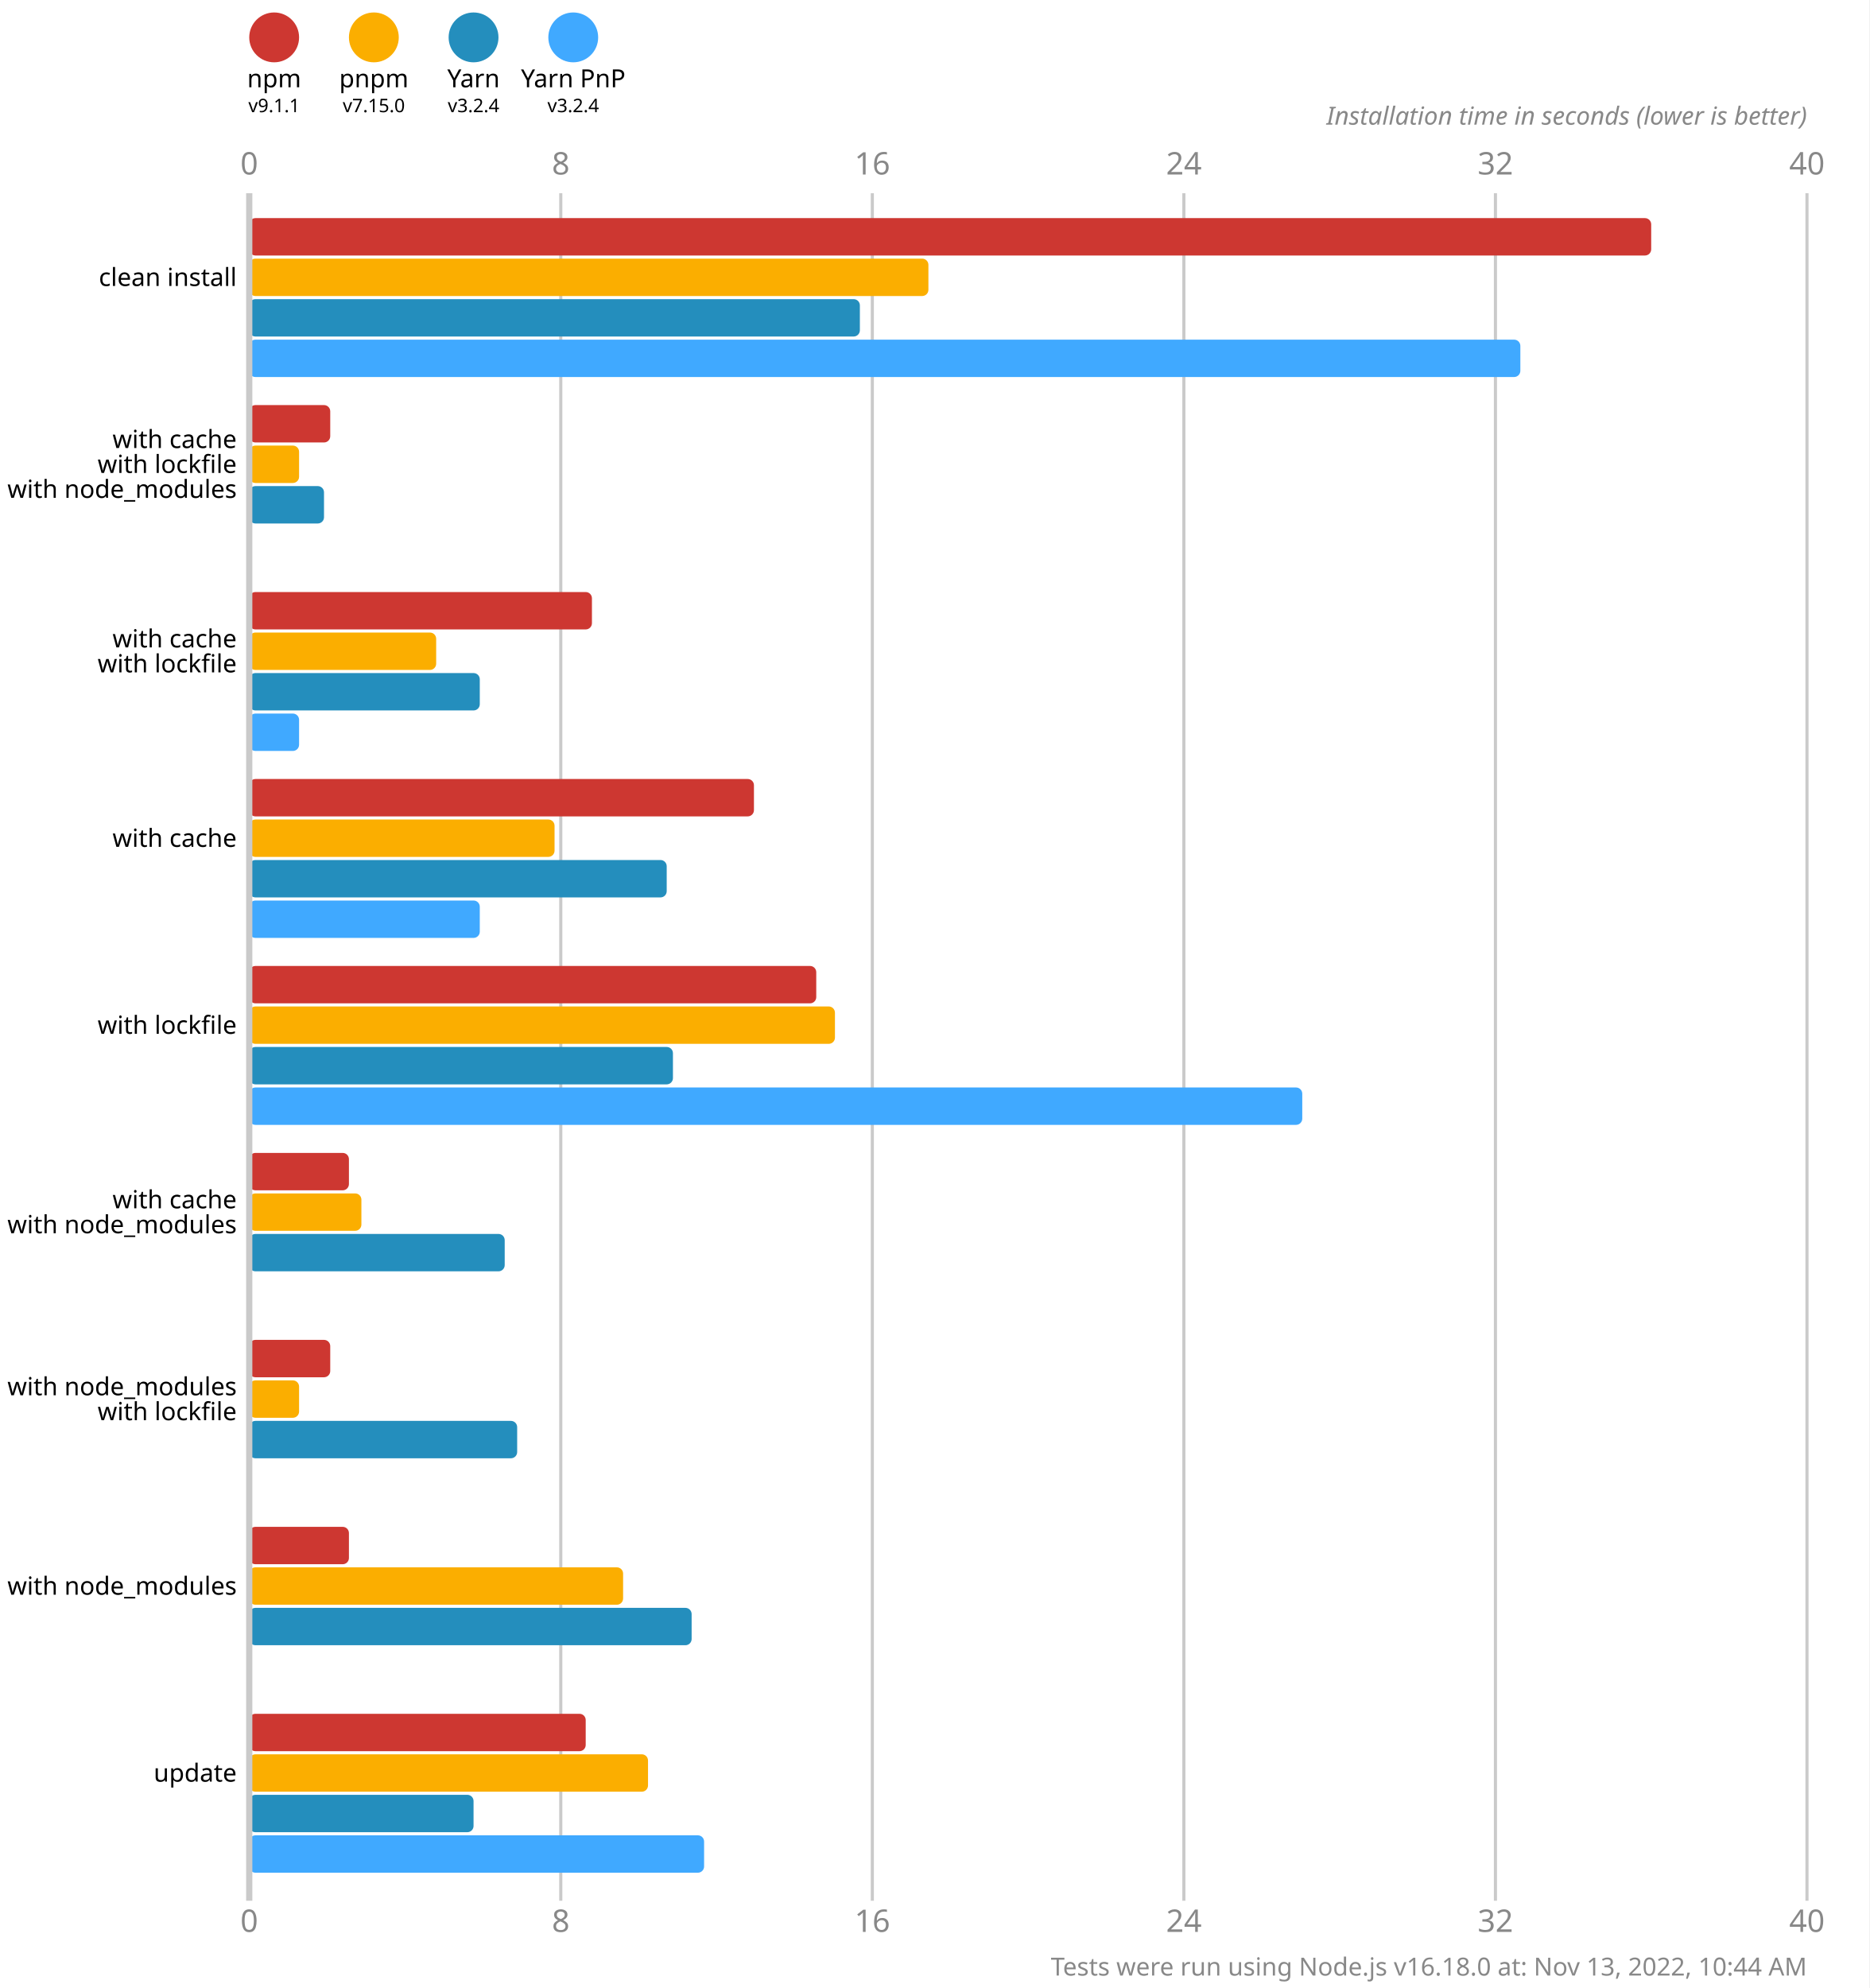
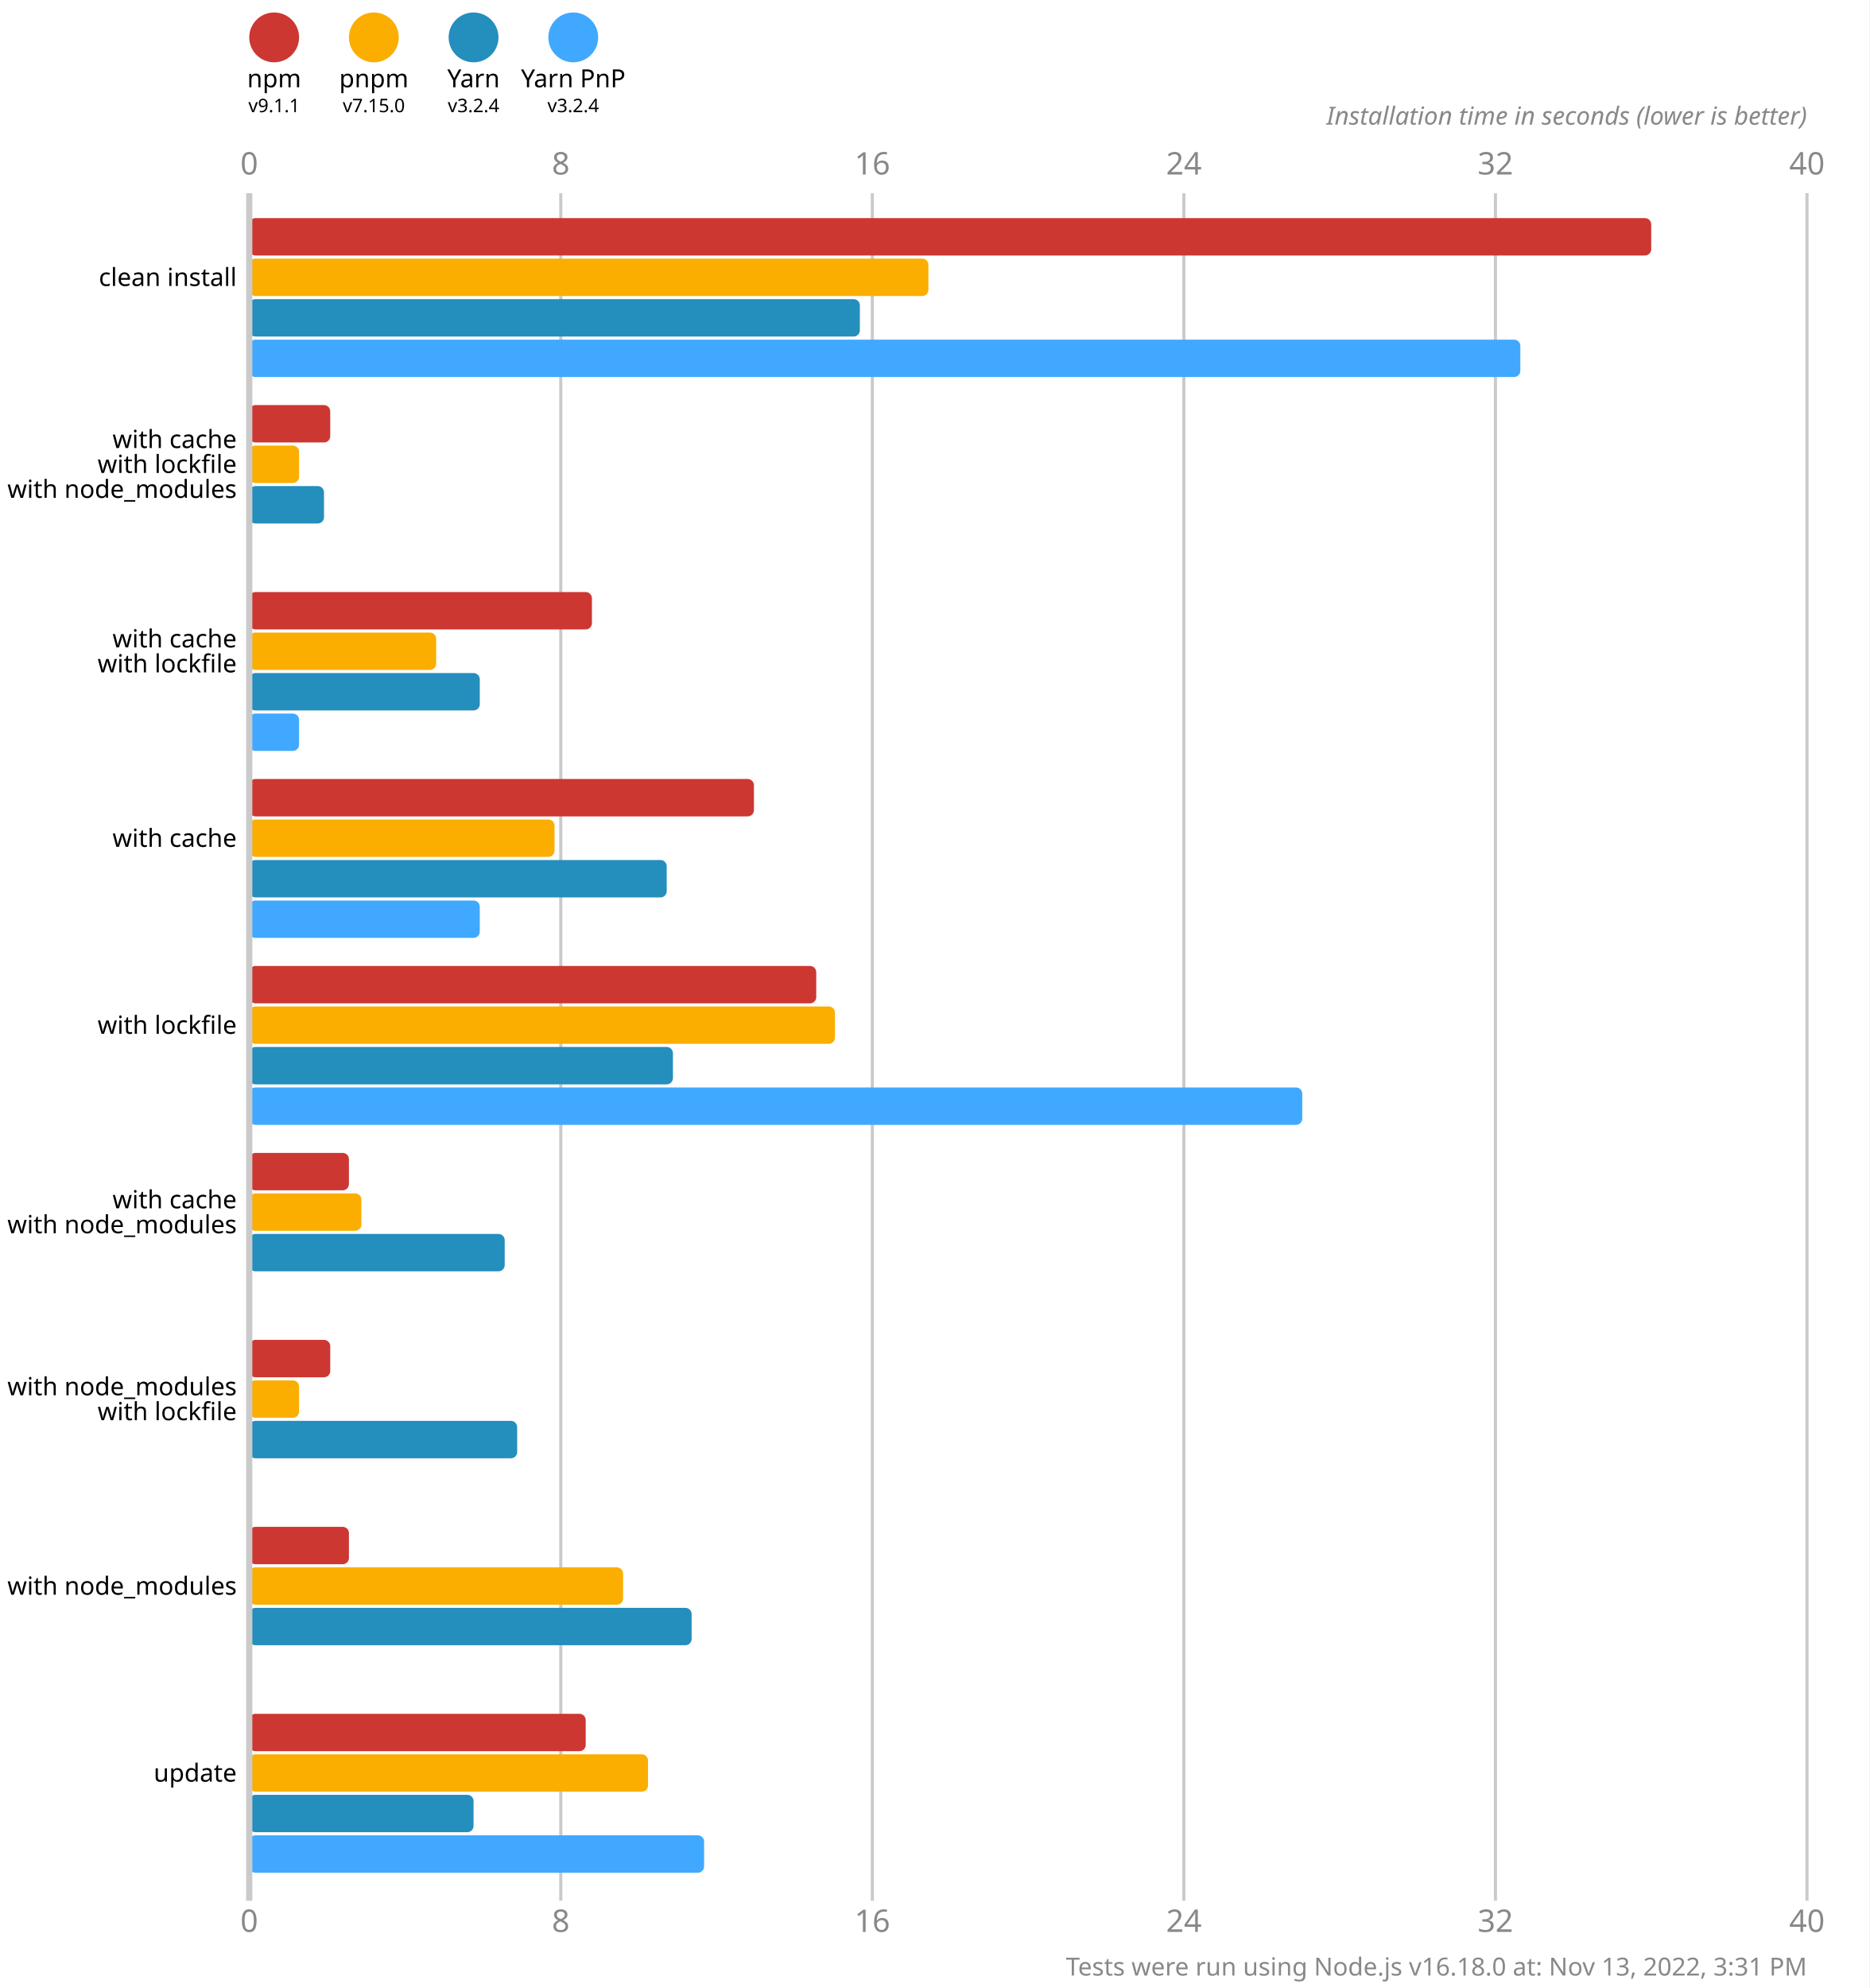
<svg xmlns="http://www.w3.org/2000/svg" version="1.1" viewBox="0 0 300 319">
  <style>
    .font { font-family: sans-serif; }
    .s3 { font-size: 3px; }
    .s4 { font-size: 4px; }
    .s5 { font-size: 5px; }
    .line { stroke: #cacaca; }
    .width { stroke-width: 0.5; }
    .text { fill: #888; }
  </style>
  <rect x="0" y="0" width="300" height="319" fill="#fff" />
  <circle cx="44" cy="6" r="4" fill="#cd3731" />
  <text x="44" y="14" class="font s4" text-anchor="middle">npm</text>
  <text x="44" y="18" class="font s3" text-anchor="middle">v9.1.1</text>
  <circle cx="60" cy="6" r="4" fill="#fbae00" />
  <text x="60" y="14" class="font s4" text-anchor="middle">pnpm</text>
  <text x="60" y="18" class="font s3" text-anchor="middle">v7.15.0</text>
  <circle cx="76" cy="6" r="4" fill="#248ebd" />
  <text x="76" y="14" class="font s4" text-anchor="middle">Yarn</text>
  <text x="76" y="18" class="font s3" text-anchor="middle">v3.2.4</text>
  <circle cx="92" cy="6" r="4" fill="#40a9ff" />
  <text x="92" y="14" class="font s4" text-anchor="middle">Yarn PnP</text>
  <text x="92" y="18" class="font s3" text-anchor="middle">v3.2.4</text>
  <text x="40" y="28" class="font s5 text" text-anchor="middle">0</text>
  <text x="40" y="310" class="font s5 text" text-anchor="middle">0</text>
  <line x1="90" y1="31" x2="90" y2="305" class="line width" />
  <text x="90" y="28" class="font s5 text" text-anchor="middle">8</text>
  <text x="90" y="310" class="font s5 text" text-anchor="middle">8</text>
  <line x1="140" y1="31" x2="140" y2="305" class="line width" />
  <text x="140" y="28" class="font s5 text" text-anchor="middle">16</text>
  <text x="140" y="310" class="font s5 text" text-anchor="middle">16</text>
  <line x1="190" y1="31" x2="190" y2="305" class="line width" />
  <text x="190" y="28" class="font s5 text" text-anchor="middle">24</text>
  <text x="190" y="310" class="font s5 text" text-anchor="middle">24</text>
  <line x1="240" y1="31" x2="240" y2="305" class="line width" />
  <text x="240" y="28" class="font s5 text" text-anchor="middle">32</text>
  <text x="240" y="310" class="font s5 text" text-anchor="middle">32</text>
  <line x1="290" y1="31" x2="290" y2="305" class="line width" />
  <text x="290" y="28" class="font s5 text" text-anchor="middle">40</text>
  <text x="290" y="310" class="font s5 text" text-anchor="middle">40</text>
  <text x="290" y="20" class="font s4 text" font-style="italic" text-anchor="end">Installation time in seconds (lower is better)</text>
  <rect x="40" y="35" width="225" height="6" fill="#cd3731" rx="1" ry="1" />
  <rect x="40" y="41.5" width="109" height="6" fill="#fbae00" rx="1" ry="1" />
  <rect x="40" y="48" width="98" height="6" fill="#248ebd" rx="1" ry="1" />
  <rect x="40" y="54.5" width="204" height="6" fill="#40a9ff" rx="1" ry="1" />
  <rect x="40" y="65" width="13" height="6" fill="#cd3731" rx="1" ry="1" />
  <rect x="40" y="71.5" width="8" height="6" fill="#fbae00" rx="1" ry="1" />
  <rect x="40" y="78" width="12" height="6" fill="#248ebd" rx="1" ry="1" />
  <rect x="40" y="84.5" width="0" height="6" fill="#40a9ff" rx="1" ry="1" />
  <rect x="40" y="95" width="55" height="6" fill="#cd3731" rx="1" ry="1" />
  <rect x="40" y="101.5" width="30" height="6" fill="#fbae00" rx="1" ry="1" />
  <rect x="40" y="108" width="37" height="6" fill="#248ebd" rx="1" ry="1" />
  <rect x="40" y="114.5" width="8" height="6" fill="#40a9ff" rx="1" ry="1" />
  <rect x="40" y="125" width="81" height="6" fill="#cd3731" rx="1" ry="1" />
  <rect x="40" y="131.5" width="49" height="6" fill="#fbae00" rx="1" ry="1" />
  <rect x="40" y="138" width="67" height="6" fill="#248ebd" rx="1" ry="1" />
  <rect x="40" y="144.5" width="37" height="6" fill="#40a9ff" rx="1" ry="1" />
  <rect x="40" y="155" width="91" height="6" fill="#cd3731" rx="1" ry="1" />
  <rect x="40" y="161.5" width="94" height="6" fill="#fbae00" rx="1" ry="1" />
  <rect x="40" y="168" width="68" height="6" fill="#248ebd" rx="1" ry="1" />
  <rect x="40" y="174.5" width="169" height="6" fill="#40a9ff" rx="1" ry="1" />
  <rect x="40" y="185" width="16" height="6" fill="#cd3731" rx="1" ry="1" />
  <rect x="40" y="191.5" width="18" height="6" fill="#fbae00" rx="1" ry="1" />
  <rect x="40" y="198" width="41" height="6" fill="#248ebd" rx="1" ry="1" />
  <rect x="40" y="204.5" width="0" height="6" fill="#40a9ff" rx="1" ry="1" />
  <rect x="40" y="215" width="13" height="6" fill="#cd3731" rx="1" ry="1" />
  <rect x="40" y="221.5" width="8" height="6" fill="#fbae00" rx="1" ry="1" />
  <rect x="40" y="228" width="43" height="6" fill="#248ebd" rx="1" ry="1" />
  <rect x="40" y="234.5" width="0" height="6" fill="#40a9ff" rx="1" ry="1" />
  <rect x="40" y="245" width="16" height="6" fill="#cd3731" rx="1" ry="1" />
  <rect x="40" y="251.5" width="60" height="6" fill="#fbae00" rx="1" ry="1" />
  <rect x="40" y="258" width="71" height="6" fill="#248ebd" rx="1" ry="1" />
  <rect x="40" y="264.5" width="0" height="6" fill="#40a9ff" rx="1" ry="1" />
  <rect x="40" y="275" width="54" height="6" fill="#cd3731" rx="1" ry="1" />
  <rect x="40" y="281.5" width="64" height="6" fill="#fbae00" rx="1" ry="1" />
  <rect x="40" y="288" width="36" height="6" fill="#248ebd" rx="1" ry="1" />
  <rect x="40" y="294.5" width="73" height="6" fill="#40a9ff" rx="1" ry="1" />
  <line x1="40" y1="31" x2="40" y2="305" class="line" />
  <text x="38" y="44.5" class="font s4" dominant-baseline="middle" text-anchor="end">clean install</text>
  <text x="38" y="70.5" class="font s4" dominant-baseline="middle" text-anchor="end">with cache</text>
  <text x="38" y="74.5" class="font s4" dominant-baseline="middle" text-anchor="end">with lockfile</text>
  <text x="38" y="78.5" class="font s4" dominant-baseline="middle" text-anchor="end">with node_modules</text>
  <text x="38" y="102.5" class="font s4" dominant-baseline="middle" text-anchor="end">with cache</text>
  <text x="38" y="106.5" class="font s4" dominant-baseline="middle" text-anchor="end">with lockfile</text>
  <text x="38" y="134.5" class="font s4" dominant-baseline="middle" text-anchor="end">with cache</text>
  <text x="38" y="164.5" class="font s4" dominant-baseline="middle" text-anchor="end">with lockfile</text>
  <text x="38" y="192.5" class="font s4" dominant-baseline="middle" text-anchor="end">with cache</text>
  <text x="38" y="196.5" class="font s4" dominant-baseline="middle" text-anchor="end">with node_modules</text>
  <text x="38" y="222.5" class="font s4" dominant-baseline="middle" text-anchor="end">with node_modules</text>
  <text x="38" y="226.5" class="font s4" dominant-baseline="middle" text-anchor="end">with lockfile</text>
  <text x="38" y="254.5" class="font s4" dominant-baseline="middle" text-anchor="end">with node_modules</text>
  <text x="38" y="284.5" class="font s4" dominant-baseline="middle" text-anchor="end">update</text>
-   <text x="290" y="317" class="font s4 text" text-anchor="end">Tests were run using Node.js v16.18.0 at: Nov 13, 2022, 10:44 AM</text>
+   <text x="290" y="317" class="font s4 text" text-anchor="end">Tests were run using Node.js v16.18.0 at: Nov 13, 2022, 3:31 PM</text>
</svg>
